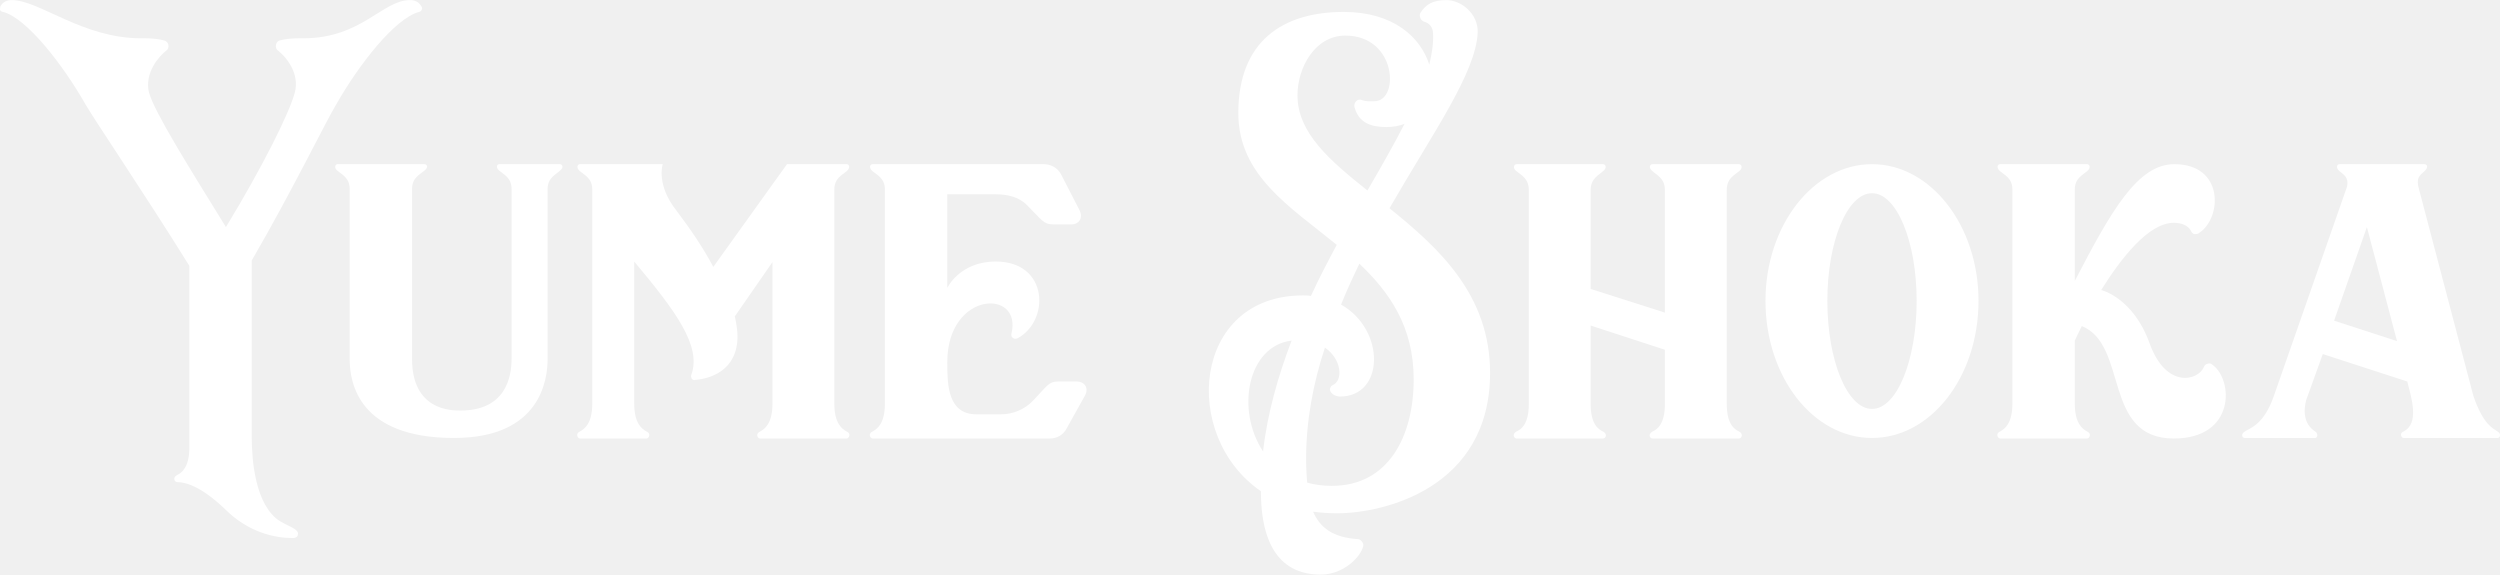
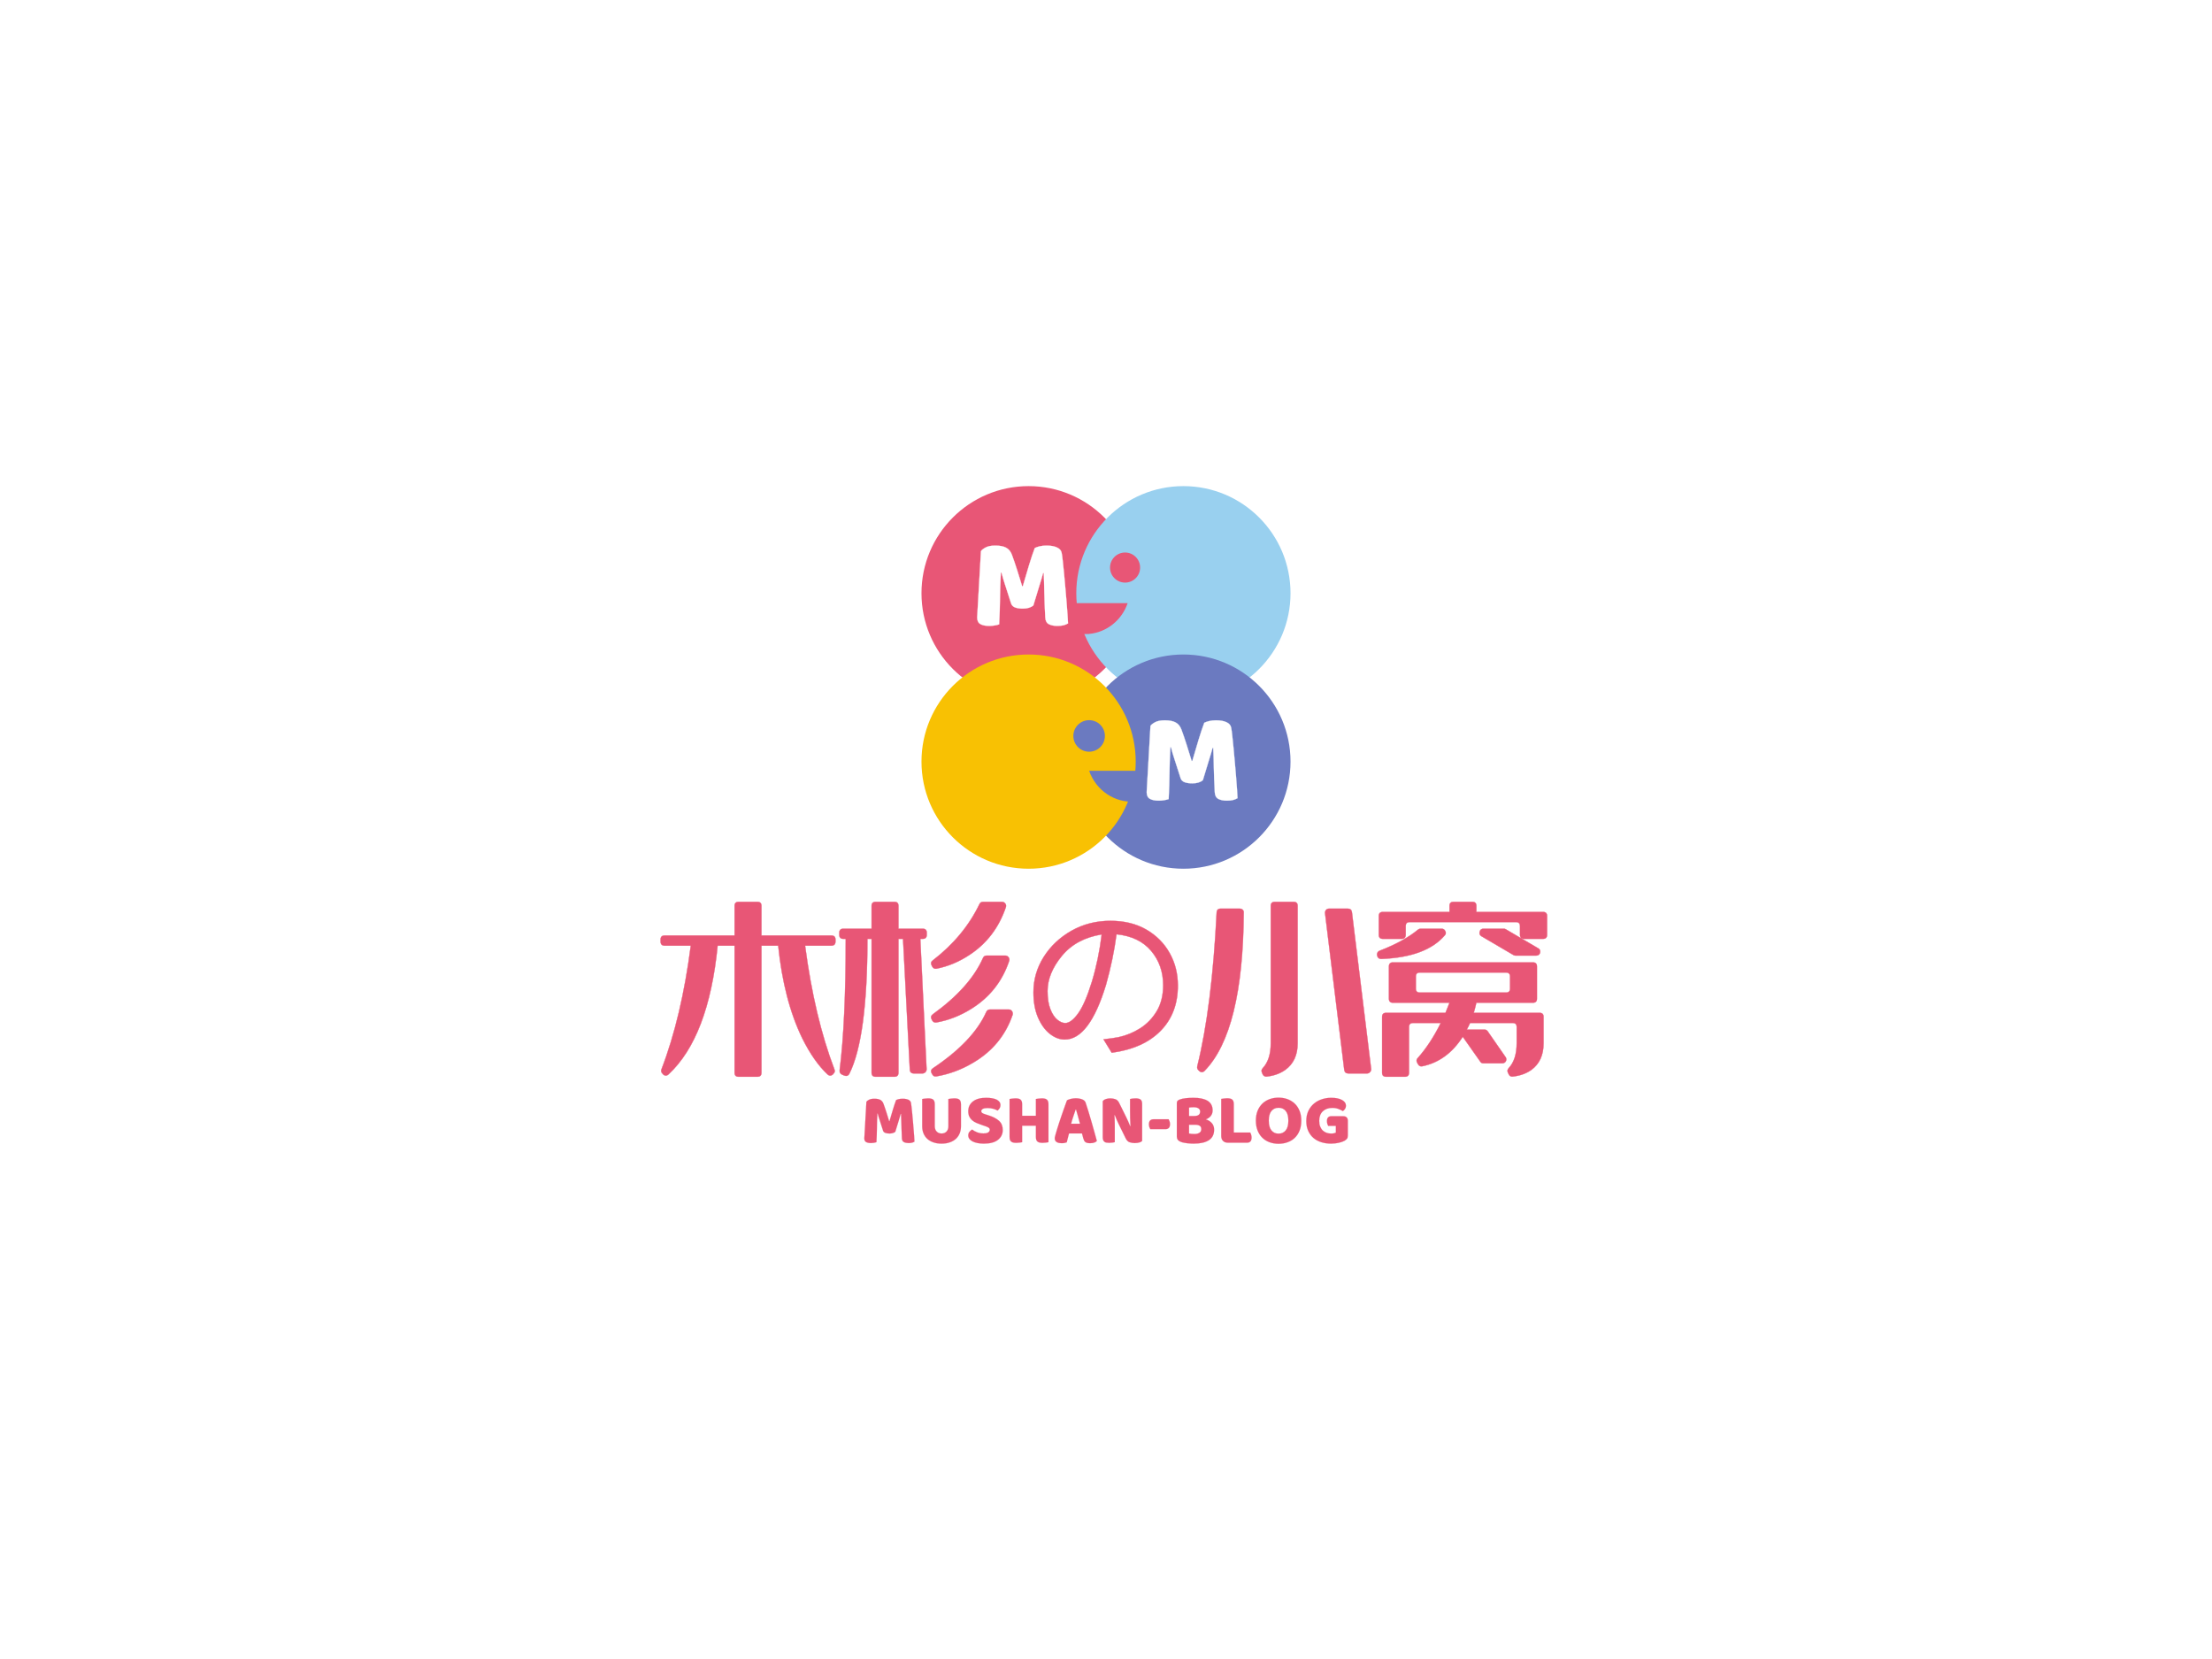
- <svg xmlns="http://www.w3.org/2000/svg" viewBox="-217 0 435 100" fill="#FFFFFF" version="1.1">
-   <g transform="translate(-217 69) scale(1.3)">
-     <g>
-       <path d="M56.376-52.272C56.016-52.848 55.512-53.064 54.864-53.064C51.192-53.064 48.384-47.952 40.608-47.952C40.608-47.952 38.736-48.024 37.440-47.664C37.152-47.592 37.008-47.376 36.936-47.088C36.864-46.728 37.008-46.440 37.224-46.296C38.160-45.576 40.176-43.344 39.456-40.680C38.736-37.944 35.136-30.744 30.240-22.680C25.272-30.744 20.736-37.944 19.944-40.680C19.296-43.344 21.312-45.576 22.248-46.296C22.464-46.440 22.608-46.728 22.536-47.088C22.464-47.376 22.248-47.592 21.960-47.664C20.664-48.024 18.864-47.952 18.864-47.952C11.016-47.952 5.256-53.064 1.584-53.064C0.936-53.064 0.432-52.848 0.072-52.272C0-52.056 0-51.912 0-51.768C0.072-51.624 0.216-51.480 0.432-51.480C3.600-50.616 8.424-44.424 11.448-39.096C12.888-36.648 19.296-27.216 25.344-17.496L25.344 6.840C25.344 9.432 24.336 10.224 23.688 10.512C23.040 10.872 23.400 11.448 23.688 11.448C24.768 11.448 26.856 11.952 30.096 15.048C33.264 18.216 36.792 18.936 39.168 18.936C39.744 18.936 39.888 18.648 39.888 18.360C39.888 17.712 38.592 17.352 37.512 16.704C34.128 14.616 33.696 8.352 33.696 5.544L33.696-18.216C39.096-27.504 43.632-36.864 45.000-39.096C48.024-44.424 52.848-50.616 56.088-51.480C56.232-51.480 56.376-51.624 56.448-51.768C56.520-51.912 56.520-52.056 56.376-52.272Z" />
-       <path d="M74.952-31.104L73.296-31.104L68.472-31.104L66.816-31.104C66.528-31.104 66.312-30.672 66.816-30.240C67.392-29.736 68.472-29.304 68.472-27.792L68.472-5.040C68.472-2.592 67.680 1.872 61.632 1.872C60.408 1.872 55.152 1.872 55.152-5.040L55.152-27.792C55.152-29.304 56.232-29.736 56.808-30.240C57.384-30.672 57.168-31.104 56.808-31.104L55.152-31.104L46.800-31.104L45.144-31.104C44.928-31.104 44.640-30.672 45.144-30.240C45.720-29.736 46.800-29.304 46.800-27.792L46.800-5.040C46.800-1.800 48.024 5.544 60.768 5.544C72.432 5.544 73.296-2.376 73.296-5.040L73.296-27.792C73.296-29.304 74.448-29.736 74.952-30.240C75.528-30.672 75.240-31.104 74.952-31.104Z" />
-       <path d="M113.328 4.680C112.680 4.320 111.672 3.600 111.672 0.936L111.672-27.720C111.672-29.232 112.752-29.664 113.328-30.168C113.904-30.672 113.616-31.104 113.328-31.104L111.672-31.104L109.728-31.104L108.432-31.104L105.336-31.104L95.472-17.352C94.104-19.944 92.376-22.464 90.576-24.840C87.768-28.368 88.704-31.104 88.704-31.104L84.888-31.104L83.304-31.104L79.272-31.104L77.616-31.104C77.328-31.104 77.040-30.672 77.616-30.168C78.192-29.664 79.272-29.232 79.272-27.720L79.272 0.936C79.272 3.600 78.264 4.320 77.616 4.680C76.968 4.968 77.328 5.616 77.616 5.616L79.272 5.616L84.888 5.616L86.544 5.616C86.832 5.616 87.192 4.968 86.544 4.680C85.896 4.320 84.888 3.600 84.888 0.936L84.888-18.072C90.360-11.520 93.960-6.768 92.520-2.880C92.448-2.736 92.520-2.592 92.592-2.376C92.736-2.232 92.880-2.160 93.096-2.232C94.896-2.376 98.712-3.384 98.712-8.064C98.712-8.856 98.568-9.720 98.352-10.728L103.392-18.000L103.392 0.936C103.392 3.600 102.384 4.320 101.736 4.680C101.088 4.968 101.376 5.616 101.736 5.616L103.392 5.616L111.672 5.616L113.328 5.616C113.616 5.616 113.976 4.968 113.328 4.680Z" />
-       <path d="M144.144-2.016C143.424-2.016 142.200-2.016 141.696-2.016C140.328-2.016 140.184-1.440 138.312 0.504C137.160 1.728 135.576 2.376 133.992 2.376L130.680 2.376C126.864 2.376 126.792-1.584 126.792-4.464L126.792-4.608C126.792-14.184 136.944-14.472 135.360-8.352C135.360-8.136 135.360-7.992 135.576-7.848C135.720-7.704 135.936-7.704 136.152-7.776C140.544-10.080 140.400-18.072 133.272-18.072C128.448-18.072 126.792-14.544 126.792-14.544L126.792-27.072L133.272-27.072C134.856-27.072 136.440-26.712 137.520-25.560C139.464-23.616 139.680-23.040 140.976-23.040C141.480-23.040 142.632-23.040 143.424-23.040C144.360-23.040 145.008-23.832 144.504-24.912L141.984-29.808C141.480-30.672 140.616-31.104 139.680-31.104C132.624-31.104 125.496-31.104 118.440-31.104L116.784-31.104C116.496-31.104 116.208-30.672 116.784-30.168C117.360-29.664 118.440-29.232 118.440-27.720L118.440 0.936C118.440 3.600 117.432 4.320 116.784 4.680C116.136 4.968 116.496 5.616 116.784 5.616C124.704 5.616 132.624 5.616 140.544 5.616C141.480 5.616 142.344 5.112 142.776 4.248L145.224-0.144C145.800-1.224 145.080-2.016 144.144-2.016Z" />
-       <path d="" />
-       <path d="M185.976-25.200C191.736-35.208 197.568-43.344 197.784-48.744C197.856-51.264 195.552-53.064 193.608-53.064C191.736-53.064 190.872-52.488 190.152-51.408C190.008-51.192 190.008-50.976 190.080-50.760C190.152-50.472 190.296-50.328 190.584-50.184C191.232-50.040 191.808-49.464 191.808-48.600C191.880-47.304 191.664-45.936 191.304-44.424C190.152-48.096 186.480-51.480 179.856-51.480C171.720-51.480 165.744-47.592 165.744-37.944C165.744-29.592 172.656-25.416 178.920-20.304C177.768-18.144 176.544-15.840 175.464-13.464C175.104-13.536 174.744-13.536 174.384-13.536C159.624-13.536 157.968 5.256 168.768 12.672C168.768 22.608 173.736 23.832 176.760 23.832C179.856 23.832 182.088 21.456 182.448 20.088C182.520 19.872 182.448 19.584 182.304 19.440C182.160 19.224 181.944 19.080 181.728 19.080C178.416 18.864 176.688 17.568 175.752 15.408C176.760 15.552 177.840 15.624 178.992 15.624C185.112 15.624 199.440 12.312 199.440-3.168C199.440-13.608 192.600-19.872 185.976-25.200ZM169.056 7.344C165.384 1.800 166.968-6.768 172.872-7.488C171.072-2.736 169.632 2.232 169.056 7.344ZM173.664-40.320C173.664-43.992 175.968-48.312 180.072-48.312C186.984-48.312 187.344-39.528 183.960-39.528C183.528-39.528 182.952-39.456 182.304-39.672C182.016-39.816 181.728-39.744 181.512-39.528C181.296-39.312 181.224-39.024 181.296-38.736C181.872-36.576 183.600-36.072 185.544-36.072C186.480-36.072 187.272-36.216 187.992-36.504C186.552-33.696 184.824-30.672 183.024-27.576C177.984-31.608 173.664-35.280 173.664-40.320ZM178.272 11.952C177.048 11.952 175.968 11.808 174.960 11.520C174.888 10.584 174.816 9.504 174.816 8.424C174.816 3.240 175.752-1.728 177.336-6.552C179.640-4.968 179.784-2.088 178.344-1.512C178.200-1.440 178.128-1.368 178.056-1.152C177.984-1.008 177.984-0.936 178.056-0.720C178.416 0 179.352 0 179.352 0C185.328 0 185.472-8.928 179.496-12.312C180.216-14.112 181.080-15.984 181.944-17.784C185.976-13.968 189.216-9.360 189.216-2.304C189.216 5.328 185.832 11.952 178.272 11.952Z" />
-       <path d="M202.968 4.680C202.320 5.040 202.680 5.616 202.968 5.616L204.624 5.616L212.904 5.616L214.560 5.616C214.920 5.616 215.208 5.040 214.560 4.680C213.912 4.392 212.904 3.672 212.904 1.008L212.904-9.504L222.840-6.264L222.840 1.008C222.840 3.672 221.832 4.392 221.184 4.680C220.536 5.040 220.824 5.616 221.184 5.616L222.840 5.616L231.120 5.616L232.776 5.616C233.064 5.616 233.424 5.040 232.776 4.680C232.128 4.392 231.120 3.672 231.120 1.008L231.120-27.648C231.120-29.232 232.200-29.664 232.776-30.168C233.352-30.600 233.064-31.104 232.776-31.104L231.120-31.104L222.840-31.104L221.184-31.104C220.824-31.104 220.608-30.600 221.184-30.168C221.688-29.664 222.840-29.232 222.840-27.648L222.840-11.232L212.904-14.400L212.904-27.648C212.904-29.232 214.056-29.664 214.560-30.168C215.136-30.600 214.920-31.104 214.560-31.104L212.904-31.104L204.624-31.104L202.968-31.104C202.680-31.104 202.392-30.600 202.968-30.168C203.544-29.664 204.624-29.232 204.624-27.648L204.624 1.008C204.624 3.672 203.616 4.392 202.968 4.680Z" />
-       <path d="M250.560-31.104C242.712-31.104 236.304-22.896 236.304-12.816C236.304-2.592 242.712 5.544 250.560 5.544C258.408 5.544 264.816-2.592 264.816-12.816C264.816-22.896 258.408-31.104 250.560-31.104ZM250.560 1.656C247.248 1.656 244.584-4.824 244.584-12.816C244.584-20.736 247.248-27.216 250.560-27.216C253.872-27.216 256.536-20.736 256.536-12.816C256.536-4.824 253.872 1.656 250.560 1.656Z" />
-       <path d="M296.136-4.248C295.920-4.464 295.704-4.464 295.488-4.392C295.200-4.320 295.056-4.176 294.984-3.960C294.264-2.160 289.944-0.936 287.712-7.128C285.552-13.176 281.304-14.256 281.232-14.256C283.896-18.504 287.568-23.256 290.952-23.256C291.888-23.256 292.824-22.968 293.256-22.176C293.328-21.960 293.472-21.816 293.688-21.744C293.976-21.744 294.192-21.744 294.336-21.888C297.432-23.904 297.720-31.104 291.024-31.104C286.128-31.104 282.600-24.912 277.704-15.480L277.704-27.720C277.704-29.232 278.784-29.664 279.360-30.168C279.936-30.672 279.648-31.104 279.360-31.104L277.704-31.104L269.352-31.104L267.696-31.104C267.408-31.104 267.120-30.672 267.696-30.168C268.272-29.664 269.352-29.232 269.352-27.720L269.352 0.936C269.352 3.600 268.344 4.320 267.696 4.680C267.048 4.968 267.408 5.616 267.696 5.616L269.352 5.616L277.704 5.616L279.360 5.616C279.648 5.616 280.008 4.968 279.360 4.680C278.712 4.320 277.704 3.600 277.704 0.936L277.704-7.488C277.704-7.488 278.064-8.280 278.640-9.432C284.904-6.912 281.376 5.616 290.952 5.616C299.232 5.616 298.944-2.232 296.136-4.248Z" />
-       <path d="M334.296 4.680C333.720 4.248 332.424 3.888 331.056-0.072L323.784-27.720C323.352-29.232 323.784-29.520 324.504-30.168C325.080-30.672 324.864-31.104 324.504-31.104L314.568-31.104L313.128-31.104C312.840-31.104 312.552-30.672 313.128-30.168C313.632-29.736 314.424-29.376 314.136-28.080L304.344-0.072C302.976 3.888 301.032 4.248 300.456 4.680C299.880 5.040 300.096 5.544 300.456 5.544L309.888 5.544C310.176 5.544 310.320 4.968 309.888 4.680C309.456 4.392 307.944 3.384 308.664 0.504L310.896-5.688L322.200-2.016C322.776 0.216 323.856 3.600 321.696 4.680C321.120 4.896 321.408 5.544 321.696 5.544L334.296 5.544C334.584 5.544 334.872 5.040 334.296 4.680ZM312.408-10.152L316.800-22.680L320.832-7.416L312.408-10.152Z" />
+ <svg xmlns="http://www.w3.org/2000/svg" width="800" height="600" class="svg-canvas" version="1.1" preserveAspectRatio="none">
+   <defs>
+     <pattern patternunits="objectBoundingBox" height="27%" width="20%" y="0" x="0" id="wm_tile">
+       <g fill="#cccccc" id="wm_lm">
+         <text id="svg_7" x="82.491" y="50.246" transform="rotate(-390 82.491 50.2458) translate(-270.491 -373.246)" font-size="15">
+           <tspan id="svg_8" y="751.492" opacity="0.3" x="457.982">copyright © copyright ©</tspan>
+         </text>
+       </g>
+     </pattern>
+   </defs>
+   <g>
+     <g id="background">
+       <rect id="svg_9" height="600" width="800" fill="#ffffff" />
    </g>
+     <g transform="translate(333.268 175.813) scale(1 1)" id="shape_OnFVdnzd8Z">
+       <g id="svg_10">
+         <rect id="svg_11" y="-10" x="-10" height="158.374" width="153.465" fill="rgba(0,0,0,0)" />
+         <g id="svg_2">
+           <svg data-parent="shape_OnFVdnzd8Z" preserveAspectRatio="none" class="style-removed" xml:space="preserve" viewBox="0 0 100.6 104.3" height="138.374" width="133.465" y="0px" x="0px" id="svg_1" version="1.1">
+             <g id="svg_12">
+               <g id="svg_13">
+                 <circle id="svg_14" stroke-width="0" fill="#E85676" r="29.2" cy="29.2" cx="29.2" />
+               </g>
+               <g id="svg_15">
+                 <circle id="svg_16" stroke-width="0" fill="#99D0EF" r="29.2" cy="29.2" cx="71.4" />
+               </g>
+               <g id="svg_17">
+                 <circle id="svg_18" stroke-width="0" fill="#E85676" r="4.1" cy="22.2" cx="55.5" />
+               </g>
+               <g id="svg_19">
+                 <path id="svg_20" stroke-width="0" fill="#E85676" d="m33.1,31.9c1.9,5.4 7,8.8 12.5,8.4c4.8,-0.4 9,-3.7 10.6,-8.4l-23.1,0z" />
+               </g>
+               <g id="svg_21">
+                 <circle id="svg_22" stroke-width="0" fill="#6B7AC0" r="29.2" cy="75.1" cx="71.4" />
+               </g>
+               <g id="svg_23">
+                 <circle id="svg_24" stroke-width="0" fill="#F8C103" r="29.2" cy="75.1" cx="29.2" />
+               </g>
+               <g id="svg_25">
+                 <circle id="svg_26" stroke-width="0" fill="#6B7AC0" r="4.3" cy="68.1" cx="45.7" />
+               </g>
+               <g id="svg_27">
+                 <path id="svg_28" stroke-width="0" fill="#6B7AC0" d="m45.7,77.6c1.9,5.4 7,8.8 12.5,8.4c4.8,-0.4 9,-3.7 10.6,-8.4l-23.1,0z" />
+               </g>
+             </g>
+           </svg>
+         </g>
+       </g>
+     </g>
+     <g transform="translate(285.06 304.629) scale(1 1)" id="shape_Jp3heZLfSb">
+       <g id="svg_3">
+         <svg id="svg_29" viewBox="0 0 281.76 208.118" height="208.118" width="281.76" version="1.1">
+           <g id="svg_30" data-width="177.50742">
+             <path id="svg_31" data-glyph-descender="-21.45238" data-glyph-ascender="30.7389" data-glyph-h="52.19128" data-glyph-w="20.67418" stroke-width="0.043" stroke="#e85676" fill="#e85676" d="m38.736,104.689l0,0q-0.33,0.29 -0.86,0.46q-0.54,0.17 -1.24,0.17l0,0q-0.93,0 -1.54,-0.24q-0.61,-0.23 -0.79,-0.8l0,0q-0.73,-2.28 -1.19,-3.7q-0.47,-1.41 -0.73,-2.47l0,0l-0.13,0q-0.08,1.53 -0.12,2.78q-0.04,1.26 -0.05,2.46q-0.01,1.19 -0.05,2.41q-0.04,1.22 -0.12,2.7l0,0q-0.33,0.13 -0.88,0.22q-0.54,0.09 -1.09,0.09l0,0q-1.14,0 -1.78,-0.37q-0.63,-0.36 -0.63,-1.32l0,0l0.75,-13.23q0.21,-0.34 0.91,-0.72q0.7,-0.39 1.97,-0.39l0,0q1.38,0 2.15,0.42q0.78,0.43 1.14,1.39l0,0q0.24,0.62 0.51,1.43q0.27,0.8 0.55,1.66q0.27,0.86 0.53,1.7q0.26,0.84 0.46,1.52l0,0l0.13,0q0.63,-2.18 1.25,-4.22q0.62,-2.04 1.14,-3.41l0,0q0.39,-0.21 1,-0.35q0.61,-0.14 1.36,-0.14l0,0q1.27,0 2.08,0.37q0.8,0.38 0.93,1.08l0,0q0.1,0.52 0.22,1.59q0.12,1.08 0.25,2.43q0.13,1.35 0.26,2.85q0.13,1.51 0.24,2.9q0.12,1.38 0.2,2.54q0.08,1.15 0.1,1.77l0,0q-0.44,0.26 -0.92,0.38q-0.48,0.12 -1.23,0.12l0,0q-0.99,0 -1.66,-0.34q-0.68,-0.34 -0.73,-1.32l0,0q-0.15,-2.83 -0.19,-5.09q-0.04,-2.25 -0.12,-3.78l0,0l-0.13,0q-0.26,1.01 -0.75,2.54q-0.49,1.53 -1.2,3.91z" />
+             <path id="svg_32" data-glyph-descender="-21.45238" data-glyph-ascender="30.7389" data-glyph-h="52.19128" data-glyph-w="17.22416" stroke-width="0.043" stroke="#e85676" fill="#e85676" d="m62.48,94.759l0,7.99q0,1.4 -0.48,2.55q-0.48,1.16 -1.39,1.98q-0.91,0.81 -2.21,1.25q-1.29,0.45 -2.93,0.45l0,0q-1.63,0 -2.93,-0.45q-1.3,-0.44 -2.2,-1.25q-0.91,-0.82 -1.39,-1.98q-0.48,-1.15 -0.48,-2.55l0,0l0,-9.91q0.28,-0.05 0.91,-0.14q0.62,-0.09 1.19,-0.09l0,0q0.6,0 1.05,0.09q0.45,0.09 0.77,0.32q0.31,0.24 0.46,0.65q0.16,0.42 0.16,1.09l0,0l0,7.91q0,1.25 0.69,1.95q0.68,0.7 1.77,0.7l0,0q1.12,0 1.79,-0.7q0.68,-0.7 0.68,-1.95l0,0l0,-9.83q0.28,-0.05 0.9,-0.14q0.63,-0.09 1.2,-0.09l0,0q0.59,0 1.05,0.09q0.45,0.09 0.76,0.32q0.31,0.24 0.47,0.65q0.16,0.42 0.16,1.09l0,0z" />
+             <path id="svg_33" data-glyph-descender="-21.45238" data-glyph-ascender="30.7389" data-glyph-h="52.19128" data-glyph-w="14.29294" stroke-width="0.043" stroke="#e85676" fill="#e85676" d="m71.325,102.669l-1.09,-0.36q-1.14,-0.39 -2.08,-0.79q-0.93,-0.4 -1.61,-0.98q-0.67,-0.57 -1.05,-1.36q-0.37,-0.79 -0.37,-1.93l0,0q0,-2.2 1.7,-3.53q1.7,-1.32 4.76,-1.32l0,0q1.11,0 2.07,0.16q0.96,0.15 1.65,0.47q0.69,0.33 1.08,0.83q0.38,0.51 0.38,1.19l0,0q0,0.67 -0.31,1.15q-0.31,0.48 -0.75,0.82l0,0q-0.57,-0.37 -1.53,-0.64q-0.96,-0.27 -2.1,-0.27l0,0q-1.17,0 -1.71,0.32q-0.55,0.33 -0.55,0.82l0,0q0,0.39 0.34,0.64q0.34,0.24 1.01,0.45l0,0l1.38,0.44q2.43,0.78 3.74,1.99q1.31,1.2 1.31,3.28l0,0q0,2.2 -1.73,3.56q-1.74,1.37 -5.11,1.37l0,0q-1.2,0 -2.22,-0.2q-1.03,-0.19 -1.79,-0.57q-0.77,-0.38 -1.19,-0.93q-0.43,-0.56 -0.43,-1.29l0,0q0,-0.75 0.44,-1.28q0.44,-0.53 0.96,-0.82l0,0q0.72,0.57 1.78,0.99q1.05,0.41 2.29,0.41l0,0q1.27,0 1.79,-0.39q0.52,-0.39 0.52,-0.91l0,0q0,-0.51 -0.42,-0.79q-0.41,-0.27 -1.16,-0.53l0,0z" />
+             <path id="svg_34" data-glyph-descender="-21.45238" data-glyph-ascender="30.7389" data-glyph-h="52.19128" data-glyph-w="17.43168" stroke-width="0.043" stroke="#e85676" fill="#e85676" d="m94.128,94.759l0,13.7q-0.29,0.07 -0.9,0.15q-0.61,0.08 -1.21,0.08l0,0q-0.59,0 -1.05,-0.09q-0.45,-0.09 -0.76,-0.33q-0.31,-0.23 -0.47,-0.64q-0.15,-0.42 -0.15,-1.09l0,0l0,-4.05l-4.98,0l0,5.97q-0.29,0.07 -0.9,0.15q-0.61,0.08 -1.21,0.08l0,0q-0.59,0 -1.05,-0.09q-0.45,-0.09 -0.76,-0.33q-0.31,-0.23 -0.47,-0.64q-0.15,-0.42 -0.15,-1.09l0,0l0,-13.7q0.28,-0.05 0.9,-0.14q0.63,-0.09 1.2,-0.09l0,0q0.59,0 1.05,0.09q0.45,0.09 0.76,0.32q0.31,0.24 0.47,0.65q0.16,0.42 0.16,1.09l0,0l0,4.15l4.98,0l0,-6.07q0.28,-0.05 0.9,-0.14q0.63,-0.09 1.2,-0.09l0,0q0.59,0 1.05,0.09q0.45,0.09 0.76,0.32q0.31,0.24 0.47,0.65q0.16,0.42 0.16,1.09l0,0z" />
+             <path id="svg_35" data-glyph-descender="-21.45238" data-glyph-ascender="30.7389" data-glyph-h="52.19128" data-glyph-w="16.26438" stroke-width="0.043" stroke="#e85676" fill="#e85676" d="m100.839,93.309l0,0q0.44,-0.26 1.34,-0.5q0.89,-0.23 1.8,-0.23l0,0q1.3,0 2.3,0.38q1,0.37 1.28,1.18l0,0q0.47,1.35 1.01,3.14q0.55,1.79 1.09,3.69q0.55,1.91 1.07,3.76q0.51,1.86 0.9,3.29l0,0q-0.31,0.36 -0.93,0.58q-0.62,0.22 -1.48,0.22l0,0q-0.62,0 -1.05,-0.1q-0.43,-0.11 -0.7,-0.32q-0.27,-0.2 -0.44,-0.54q-0.17,-0.34 -0.3,-0.78l0,0l-0.47,-1.79l-4.69,0q-0.21,0.78 -0.42,1.61q-0.2,0.83 -0.41,1.61l0,0q-0.36,0.13 -0.77,0.22q-0.4,0.09 -0.97,0.09l0,0q-1.32,0 -1.96,-0.45q-0.63,-0.46 -0.63,-1.26l0,0q0,-0.37 0.1,-0.73q0.1,-0.36 0.23,-0.85l0,0q0.19,-0.71 0.51,-1.74q0.32,-1.04 0.71,-2.25q0.39,-1.2 0.83,-2.47q0.44,-1.28 0.83,-2.4q0.39,-1.13 0.72,-2.01q0.32,-0.89 0.5,-1.35zm3.27,3.34l-0.15,0q-0.37,1.09 -0.82,2.43q-0.46,1.33 -0.82,2.71l0,0l3.22,0q-0.37,-1.4 -0.74,-2.74q-0.38,-1.33 -0.69,-2.4l0,0z" />
+             <path id="svg_36" data-glyph-descender="-21.45238" data-glyph-ascender="30.7389" data-glyph-h="52.19128" data-glyph-w="17.61326" stroke-width="0.043" stroke="#e85676" fill="#e85676" d="m128.004,94.679l0,13.34q-0.37,0.36 -1.05,0.55q-0.69,0.2 -1.65,0.2l0,0q-0.96,0 -1.82,-0.29q-0.85,-0.28 -1.4,-1.37l0,0l-2.57,-5.24q-0.38,-0.81 -0.7,-1.52q-0.31,-0.71 -0.67,-1.65l0,0l-0.16,0.03q0.11,1.4 0.12,2.85q0.01,1.45 0.01,2.86l0,0l0,4.02q-0.28,0.07 -0.86,0.15q-0.59,0.08 -1.16,0.08l0,0q-0.57,0 -1.01,-0.08q-0.44,-0.08 -0.73,-0.31q-0.28,-0.23 -0.44,-0.63q-0.15,-0.41 -0.15,-1.06l0,0l0,-12.97q0.36,-0.51 1.11,-0.77q0.75,-0.26 1.61,-0.26l0,0q0.96,0 1.83,0.3q0.87,0.29 1.39,1.36l0,0l2.59,5.24q0.39,0.8 0.7,1.51q0.31,0.72 0.68,1.65l0,0l0.12,-0.02q-0.1,-1.41 -0.12,-2.81q-0.03,-1.4 -0.03,-2.8l0,0l0,-4.2q0.28,-0.08 0.87,-0.16q0.58,-0.07 1.15,-0.07l0,0q1.14,0 1.74,0.4q0.6,0.4 0.6,1.67l0,0z" />
+             <path id="svg_37" data-glyph-descender="-21.45238" data-glyph-ascender="30.7389" data-glyph-h="52.19128" data-glyph-w="9.18276" stroke-width="0.043" stroke="#e85676" fill="#e85676" d="m136.507,103.739l-5.55,0q-0.18,-0.29 -0.34,-0.76q-0.15,-0.46 -0.15,-0.98l0,0q0,-0.96 0.44,-1.39q0.44,-0.43 1.14,-0.43l0,0l5.55,0q0.16,0.29 0.33,0.75q0.16,0.47 0.16,0.99l0,0q0,0.96 -0.44,1.39q-0.44,0.43 -1.14,0.43l0,0z" />
+             <path id="svg_38" data-glyph-descender="-21.45238" data-glyph-ascender="30.7389" data-glyph-h="52.19128" data-glyph-w="16.05686" stroke-width="0.043" stroke="#e85676" fill="#e85676" d="m144.97,102.149l0,3.17q0.36,0.1 0.93,0.14q0.57,0.04 1.09,0.04l0,0q1.04,0 1.72,-0.43q0.69,-0.43 0.69,-1.33l0,0q0,-0.86 -0.57,-1.22q-0.57,-0.37 -1.74,-0.37l0,0l-2.12,0zm0,-6.22l0,3.06l1.89,0q1.11,0 1.62,-0.42q0.51,-0.41 0.51,-1.22l0,0q0,-0.7 -0.59,-1.11q-0.58,-0.42 -1.75,-0.42l0,0q-0.39,0 -0.89,0.03q-0.51,0.03 -0.79,0.08l0,0zm1.68,13.05l0,0q-0.44,0 -1.04,-0.03q-0.59,-0.03 -1.23,-0.1q-0.63,-0.08 -1.26,-0.2q-0.62,-0.12 -1.14,-0.32l0,0q-1.42,-0.55 -1.42,-1.9l0,0l0,-12.11q0,-0.55 0.29,-0.84q0.3,-0.3 0.82,-0.48l0,0q0.88,-0.32 2.21,-0.46q1.32,-0.14 2.72,-0.14l0,0q3.32,0 5.11,1.11q1.79,1.12 1.79,3.45l0,0q0,1.17 -0.67,2.02q-0.68,0.84 -1.82,1.23l0,0q1.3,0.36 2.17,1.32q0.86,0.96 0.86,2.41l0,0q0,2.57 -1.9,3.8q-1.91,1.24 -5.49,1.24z" />
+             <path id="svg_39" data-glyph-descender="-21.45238" data-glyph-ascender="30.7389" data-glyph-h="52.19128" data-glyph-w="13.30722" stroke-width="0.043" stroke="#e85676" fill="#e85676" d="m165.977,108.639l-6.95,0q-1.12,0 -1.77,-0.65q-0.64,-0.65 -0.64,-1.76l0,0l0,-13.42q0.28,-0.05 0.9,-0.14q0.63,-0.09 1.2,-0.09l0,0q0.59,0 1.05,0.09q0.45,0.09 0.76,0.33q0.31,0.23 0.47,0.64q0.16,0.42 0.16,1.09l0,0l0,10.25l5.94,0q0.18,0.29 0.33,0.77q0.16,0.48 0.16,0.99l0,0q0,1.04 -0.44,1.47q-0.44,0.43 -1.17,0.43l0,0z" />
+             <path id="svg_40" data-glyph-descender="-21.45238" data-glyph-ascender="30.7389" data-glyph-h="52.19128" data-glyph-w="18.23582" stroke-width="0.043" stroke="#e85676" fill="#e85676" d="m169.144,100.669l0,0q0,-2.02 0.63,-3.58q0.64,-1.55 1.74,-2.6q1.1,-1.05 2.6,-1.6q1.49,-0.54 3.22,-0.54l0,0q1.74,0 3.23,0.54q1.5,0.55 2.61,1.6q1.12,1.05 1.75,2.6q0.64,1.56 0.64,3.58l0,0q0,2.03 -0.62,3.6q-0.63,1.57 -1.73,2.62q-1.1,1.05 -2.61,1.59q-1.5,0.55 -3.27,0.55l0,0q-1.76,0 -3.26,-0.56q-1.51,-0.56 -2.6,-1.62q-1.09,-1.07 -1.71,-2.62q-0.62,-1.56 -0.62,-3.56zm4.67,0l0,0q0,2.36 0.96,3.53q0.96,1.17 2.56,1.17l0,0q1.64,0 2.6,-1.17q0.96,-1.17 0.96,-3.53l0,0q0,-2.33 -0.95,-3.5q-0.94,-1.16 -2.58,-1.16l0,0q-1.61,0 -2.58,1.15q-0.97,1.15 -0.97,3.51z" />
+             <path id="svg_41" data-glyph-descender="-21.45238" data-glyph-ascender="30.7389" data-glyph-h="52.19128" data-glyph-w="17.22416" stroke-width="0.043" stroke="#e85676" fill="#e85676" d="m202.4,100.699l0,5.29q0,0.81 -0.29,1.2q-0.28,0.38 -0.91,0.75l0,0q-0.36,0.2 -0.9,0.4q-0.55,0.19 -1.2,0.34q-0.65,0.14 -1.36,0.22q-0.71,0.08 -1.41,0.08l0,0q-1.87,0 -3.5,-0.51q-1.64,-0.51 -2.85,-1.53q-1.2,-1.03 -1.9,-2.56q-0.7,-1.53 -0.7,-3.55l0,0q0,-2.13 0.76,-3.71q0.77,-1.58 2.03,-2.63q1.25,-1.05 2.88,-1.57q1.62,-0.52 3.33,-0.52l0,0q2.46,0 3.9,0.79q1.44,0.79 1.44,2.06l0,0q0,0.68 -0.33,1.17q-0.34,0.49 -0.78,0.78l0,0q-0.65,-0.39 -1.62,-0.77q-0.98,-0.37 -2.2,-0.37l0,0q-2.17,0 -3.46,1.24q-1.28,1.25 -1.28,3.45l0,0q0,1.2 0.35,2.06q0.35,0.87 0.94,1.43q0.6,0.56 1.38,0.83q0.78,0.27 1.66,0.27l0,0q0.57,0 1.01,-0.1q0.44,-0.1 0.68,-0.23l0,0l0,-2.44l-2.78,0q-0.16,-0.29 -0.3,-0.75q-0.14,-0.47 -0.14,-0.99l0,0q0,-0.93 0.43,-1.35q0.42,-0.41 1.1,-0.41l0,0l4.38,0q0.78,0 1.21,0.42q0.43,0.43 0.43,1.21l0,0z" />
+           </g>
+         </svg>
+       </g>
+     </g>
+     <g transform="translate(365.002 92.4911) scale(1 1)" id="shape_YeLWOojbUM">
+       <g id="svg_4">
+         <svg id="svg_42" viewBox="0 0 226 377.39" height="377.39" width="226" version="1.1">
+           <g id="svg_43" data-width="37.459">
+             <path id="svg_44" data-glyph-descender="-38.869" data-glyph-ascender="55.695" data-glyph-h="94.564" data-glyph-w="37.459" stroke-width="0.078" stroke="rgb(255, 255, 255)" fill="rgb(255, 255, 255)" d="m70.02,189.695l0,0q-0.61,0.51 -1.58,0.82q-0.96,0.3 -2.23,0.3l0,0q-1.69,0 -2.8,-0.42q-1.1,-0.42 -1.43,-1.45l0,0q-1.32,-4.14 -2.16,-6.7q-0.85,-2.56 -1.32,-4.49l0,0l-0.23,0q-0.14,2.77 -0.21,5.05q-0.07,2.28 -0.1,4.44q-0.02,2.16 -0.09,4.37q-0.07,2.21 -0.21,4.89l0,0q-0.61,0.24 -1.6,0.4q-0.99,0.17 -1.97,0.17l0,0q-2.07,0 -3.22,-0.66q-1.16,-0.66 -1.16,-2.4l0,0l1.37,-23.97q0.37,-0.61 1.64,-1.31q1.27,-0.71 3.57,-0.71l0,0q2.5,0 3.91,0.78q1.41,0.77 2.06,2.51l0,0q0.43,1.13 0.92,2.58q0.49,1.46 0.99,3.01q0.49,1.55 0.96,3.08q0.47,1.53 0.85,2.75l0,0l0.23,0q1.13,-3.95 2.26,-7.64q1.12,-3.69 2.07,-6.18l0,0q0.7,-0.37 1.8,-0.63q1.11,-0.26 2.47,-0.26l0,0q2.3,0 3.76,0.68q1.46,0.68 1.69,1.95l0,0q0.19,0.94 0.4,2.89q0.21,1.95 0.45,4.4q0.24,2.44 0.47,5.17q0.24,2.72 0.45,5.24q0.21,2.51 0.35,4.6q0.14,2.09 0.19,3.22l0,0q-0.8,0.47 -1.67,0.68q-0.87,0.22 -2.23,0.22l0,0q-1.79,0 -3.01,-0.61q-1.22,-0.62 -1.32,-2.4l0,0q-0.28,-5.12 -0.35,-9.21q-0.07,-4.09 -0.21,-6.87l0,0l-0.24,0q-0.47,1.84 -1.36,4.61q-0.89,2.77 -2.16,7.1z" />
+           </g>
+         </svg>
+       </g>
+     </g>
+     <g transform="translate(173.36 122.266) scale(1 1)" id="shape_DikJVpiexP">
+       <g id="svg_5">
+         <svg id="svg_45" viewBox="0 0 582.56 464.84" height="464.84" width="582.56" version="1.1">
+           <g id="svg_46" data-width="323.2">
+             <path id="svg_47" data-glyph-descender="-7.575" data-glyph-ascender="55.55" data-glyph-h="63.125" data-glyph-w="64.64" stroke-width="0.108" stroke="#e85676" fill="#e85676" d="m67,216.08l25.31,0l0,-10.73q0,-1.45 1.45,-1.45l0,0l6.82,0q1.45,0 1.45,1.45l0,0l0,10.73l25.31,0q1.46,0 1.46,1.45l0,0l0,0.69q0,1.52 -1.46,1.52l0,0l-9.53,0q3.41,25.88 10.61,44.76l0,0q0.38,0.88 -0.32,1.51l0,0l-0.19,0.25q-1.01,0.95 -2.02,0l0,0q-4.92,-4.61 -9.09,-13l0,0q-6.69,-13.76 -8.71,-33.52l0,0l-6.06,0l0,45.95q0,1.46 -1.45,1.46l0,0l-6.82,0q-1.45,0 -1.45,-1.46l0,0l0,-45.95l-6.12,0q-3.29,33.08 -17.74,46.52l0,0q-1.01,0.95 -2.02,0l0,0l-0.19,-0.25q-0.69,-0.63 -0.38,-1.51l0,0q7.26,-18.88 10.61,-44.76l0,0l-9.47,0q-1.45,0 -1.45,-1.52l0,0l0,-0.69q0,-1.45 1.45,-1.45l0,0z" />
+             <path id="svg_48" data-glyph-descender="-7.575" data-glyph-ascender="55.55" data-glyph-h="63.125" data-glyph-w="64.64" stroke-width="0.108" stroke="#e85676" fill="#e85676" d="m131.64,213.62l10.22,0l0,-8.27q0,-1.45 1.45,-1.45l0,0l6.82,0q1.45,0 1.45,1.45l0,0l0,8.27l8.78,0q1.45,0 1.45,1.45l0,0l0,0.76q0,1.45 -1.45,1.45l0,0l-0.88,0l2.27,47.15q0,0.63 -0.44,1.08l0,0q-0.45,0.44 -1.01,0.44l0,0l-3.16,0q-1.39,0 -1.45,-1.39l0,0l-2.46,-47.28l-1.65,0l0,48.41q0,1.46 -1.45,1.46l0,0l-6.82,0q-1.45,0 -1.45,-1.46l0,0l0,-48.41l-1.51,0q0,35.66 -6.5,48.73l0,0q-0.63,1.2 -1.9,0.69l0,0l-0.75,-0.31q-1.01,-0.44 -0.89,-1.58l0,0q2.21,-17.55 2.21,-47.53l0,0l-0.88,0q-1.45,0 -1.45,-1.45l0,0l0,-0.76q0,-1.45 1.45,-1.45l0,0zm61.23,31.12q-3.85,11.23 -14.33,17.36l0,0q-6.25,3.72 -13.26,4.92l0,0q-1.01,0.19 -1.51,-0.82l0,0l-0.19,-0.32q-0.57,-1.13 0.5,-1.83l0,0q14.52,-9.72 19.26,-20.32l0,0q0.38,-0.89 1.32,-0.89l0,0l6.82,0q0.76,0 1.14,0.57l0,0q0.44,0.63 0.25,1.33l0,0zm-2.46,-38.89q-3.73,11.05 -13.13,17.23l0,0q-5.62,3.73 -11.93,4.99l0,0q-1.08,0.19 -1.58,-0.82l0,0l-0.19,-0.38q-0.57,-1.07 0.38,-1.77l0,0q11.3,-8.71 16.91,-20.38l0,0q0.38,-0.82 1.33,-0.82l0,0l6.82,0q0.75,0 1.2,0.63l0,0q0.44,0.56 0.19,1.32l0,0zm1.2,19.44q-3.73,11.11 -13.7,17.3l0,0q-5.94,3.72 -12.56,4.92l0,0q-1.08,0.19 -1.58,-0.75l0,0l-0.19,-0.38q-0.57,-1.08 0.44,-1.83l0,0q13.38,-9.66 18.12,-20.33l0,0q0.38,-0.88 1.32,-0.88l0,0l6.76,0q0.75,0 1.2,0.63l0,0q0.44,0.63 0.19,1.32l0,0z" />
+             <path id="svg_49" data-glyph-descender="-7.7568" data-glyph-ascender="56.8832" data-glyph-h="64.64" data-glyph-w="64.64" stroke-width="0.108" stroke="#e85676" fill="#e85676" d="m211.9,247.74l0,0q2.14,0 4.66,-3.49q2.52,-3.49 4.97,-11.44l0,0q2.46,-8.15 3.56,-17.13l0,0q-9.24,1.49 -14.42,7.79q-5.17,6.3 -5.17,12.7l0,0q0,4.01 1.04,6.59q1.03,2.59 2.52,3.79q1.48,1.19 2.84,1.19zm16.81,10.73l0,0l-2.97,-4.85q3.1,-0.32 5.42,-0.77l0,0q4.21,-0.91 7.86,-3.23q3.65,-2.33 5.98,-6.21q2.32,-3.88 2.32,-9.37l0,0q0,-7.24 -4.36,-12.41q-4.36,-5.17 -12.51,-6.01l0,0q-1.22,9.11 -3.81,18.29l0,0q-6.01,19.78 -14.93,19.78l0,0q-2.78,0 -5.4,-2.07q-2.62,-2.07 -4.27,-5.92q-1.64,-3.84 -1.64,-9.08l0,0q0,-6.91 3.71,-12.8q3.72,-5.88 10.05,-9.47q6.34,-3.58 14.1,-3.58l0,0q7.49,0 12.96,3.16q5.46,3.17 8.43,8.47q2.98,5.3 2.98,11.77l0,0q0,10.02 -6.24,16.38q-6.24,6.37 -17.68,7.92z" />
+             <path id="svg_50" data-glyph-descender="-7.575" data-glyph-ascender="55.55" data-glyph-h="63.125" data-glyph-w="64.64" stroke-width="0.108" stroke="#e85676" fill="#e85676" d="m295.95,205.35l0,49.68q0,6.43 -4.48,9.65l0,0q-2.78,1.96 -6.63,2.4l0,0q-1.01,0.13 -1.51,-0.75l0,0l-0.26,-0.64q-0.44,-0.88 0.26,-1.64l0,0q2.9,-3.09 2.9,-9.02l0,0l0,-49.68q0,-1.45 1.45,-1.45l0,0l6.82,0q1.45,0 1.45,1.45l0,0zm-19.5,2.46q-0.26,42.86 -14.08,57.13l0,0q-1.01,1.07 -2.08,0.06l0,0l-0.26,-0.25q-0.56,-0.57 -0.38,-1.39l0,0q5.31,-21.4 7.01,-55.61l0,0q0.06,-1.39 1.45,-1.39l0,0l6.88,0q0.63,0 1.08,0.38l0,0q0.44,0.44 0.38,1.07l0,0zm29.41,0.19l6.95,56.68q0.19,1.27 1.45,1.27l0,0l6.82,0q0.63,0 1.07,-0.51l0,0q0.44,-0.5 0.38,-1.13l0,0l-6.95,-56.69q-0.19,-1.26 -1.45,-1.26l0,0l-6.82,0q-0.63,0 -1.07,0.44l0,0q-0.44,0.5 -0.38,1.2l0,0z" />
+             <path id="svg_51" data-glyph-descender="-7.575" data-glyph-ascender="55.55" data-glyph-h="63.125" data-glyph-w="64.64" stroke-width="0.108" stroke="#e85676" fill="#e85676" d="m382.94,220.69q0.94,0.5 0.69,1.64l0,0q-0.31,1.01 -1.45,1.01l0,0l-7.39,0q-0.37,0 -0.75,-0.19l0,0l-11.62,-6.82q-0.94,-0.57 -0.63,-1.64l0,0q0.25,-1.07 1.39,-1.07l0,0l7.39,0q0.37,0 0.75,0.25l0,0l11.62,6.82zm-6.57,-4.86l0,-3.16q0,-1.45 -1.45,-1.45l0,0l-38.44,0q-1.45,0 -1.45,1.45l0,0l0,3.16q0,1.45 -1.46,1.45l0,0l-6.81,0q-1.46,0 -1.46,-1.45l0,0l0,-6.82q0,-1.45 1.46,-1.45l0,0l24.11,0l0,-2.21q0,-1.45 1.45,-1.45l0,0l6.82,0q1.45,0 1.45,1.45l0,0l0,2.21l24.12,0q1.45,0 1.45,1.45l0,0l0,6.82q0,1.45 -1.45,1.45l0,0l-6.82,0q-1.52,0 -1.52,-1.45l0,0zm-36.86,-1.9q0.38,-0.31 0.94,-0.31l0,0l7.58,0q0.95,0 1.32,0.88l0,0q0.45,0.82 -0.18,1.51l0,0q-6.76,7.9 -22.92,8.53l0,0q-0.95,0.06 -1.39,-0.76l0,0l-0.06,-0.19q-0.25,-0.57 -0.06,-1.14l0,0q0.25,-0.63 0.88,-0.88l0,0q8.71,-3.35 13.89,-7.64l0,0zm22.47,47.72l-6.31,-8.96q-5.68,8.84 -14.65,10.67l0,0q-1.07,0.19 -1.58,-0.82l0,0l-0.31,-0.57q-0.44,-0.88 0.25,-1.58l0,0q4.61,-5.17 8.33,-12.69l0,0l-9.97,0q-1.51,0 -1.51,1.46l0,0l0,16.53q0,1.46 -1.46,1.46l0,0l-6.81,0q-1.46,0 -1.46,-1.46l0,0l0,-20.2q0,-1.45 1.46,-1.45l0,0l21.46,0q0.76,-1.83 1.45,-3.66l0,0l-20.45,0q-1.45,0 -1.45,-1.45l0,0l0,-11.68q0,-1.45 1.45,-1.45l0,0l50.62,0q1.46,0 1.46,1.45l0,0l0,11.68q0,1.45 -1.46,1.45l0,0l-20.45,0q-0.44,1.9 -0.95,3.66l0,0l23.8,0q1.45,0 1.45,1.45l0,0l0,9.54q0,6.43 -4.41,9.65l0,0q-2.78,1.96 -6.7,2.4l0,0q-1.01,0.13 -1.45,-0.75l0,0l-0.31,-0.64q-0.44,-0.88 0.25,-1.64l0,0q2.9,-3.09 2.9,-9.02l0,0l0,-5.87q0,-1.46 -1.45,-1.46l0,0l-15.4,0q-0.57,1.27 -1.2,2.4l0,0l6.38,0q0.75,0 1.19,0.63l0,0l6.44,9.28q0.51,0.7 0.13,1.52l0,0q-0.44,0.76 -1.33,0.76l0,0l-6.81,0q-0.76,0 -1.14,-0.64l0,0zm10.79,-26.38l0,-4.36q0,-1.45 -1.45,-1.45l0,0l-31.18,0q-1.45,0 -1.45,1.45l0,0l0,4.36q0,1.45 1.45,1.45l0,0l31.18,0q1.45,0 1.45,-1.45l0,0z" />
+           </g>
+         </svg>
+       </g>
+     </g>
+     <g transform="translate(303.699 29.2924) scale(1 1)" id="shape_wEBH3DDDg3">
+       <g id="svg_6">
+         <svg id="svg_52" viewBox="0 0 226 377.39" height="377.39" width="226" version="1.1">
+           <g id="svg_53" data-width="37.459">
+             <path id="svg_54" data-glyph-descender="-38.869" data-glyph-ascender="55.695" data-glyph-h="94.564" data-glyph-w="37.459" stroke-width="0.078" stroke="rgb(255, 255, 255)" fill="rgb(255, 255, 255)" d="m70.02,189.695l0,0q-0.61,0.51 -1.58,0.82q-0.96,0.3 -2.23,0.3l0,0q-1.69,0 -2.8,-0.42q-1.1,-0.42 -1.43,-1.45l0,0q-1.32,-4.14 -2.16,-6.7q-0.85,-2.56 -1.32,-4.49l0,0l-0.23,0q-0.14,2.77 -0.21,5.05q-0.07,2.28 -0.1,4.44q-0.02,2.16 -0.09,4.37q-0.07,2.21 -0.21,4.89l0,0q-0.61,0.24 -1.6,0.4q-0.99,0.17 -1.97,0.17l0,0q-2.07,0 -3.22,-0.66q-1.16,-0.66 -1.16,-2.4l0,0l1.37,-23.97q0.37,-0.61 1.64,-1.31q1.27,-0.71 3.57,-0.71l0,0q2.5,0 3.91,0.78q1.41,0.77 2.06,2.51l0,0q0.43,1.13 0.92,2.58q0.49,1.46 0.99,3.01q0.49,1.55 0.96,3.08q0.47,1.53 0.85,2.75l0,0l0.23,0q1.13,-3.95 2.26,-7.64q1.12,-3.69 2.07,-6.18l0,0q0.7,-0.37 1.8,-0.63q1.11,-0.26 2.47,-0.26l0,0q2.3,0 3.76,0.68q1.46,0.68 1.69,1.95l0,0q0.19,0.94 0.4,2.89q0.21,1.95 0.45,4.4q0.24,2.44 0.47,5.17q0.24,2.72 0.45,5.24q0.21,2.51 0.35,4.6q0.14,2.09 0.19,3.22l0,0q-0.8,0.47 -1.67,0.68q-0.87,0.22 -2.23,0.22l0,0q-1.79,0 -3.01,-0.61q-1.22,-0.62 -1.32,-2.4l0,0q-0.28,-5.12 -0.35,-9.21q-0.07,-4.09 -0.21,-6.87l0,0l-0.24,0q-0.47,1.84 -1.36,4.61q-0.89,2.77 -2.16,7.1z" />
+           </g>
+         </svg>
+       </g>
+     </g>
+     <rect id="svg_55" fill=" url(#wm_tile)" height="100%" width="100%" y="0" x="0" />
  </g>
</svg>
